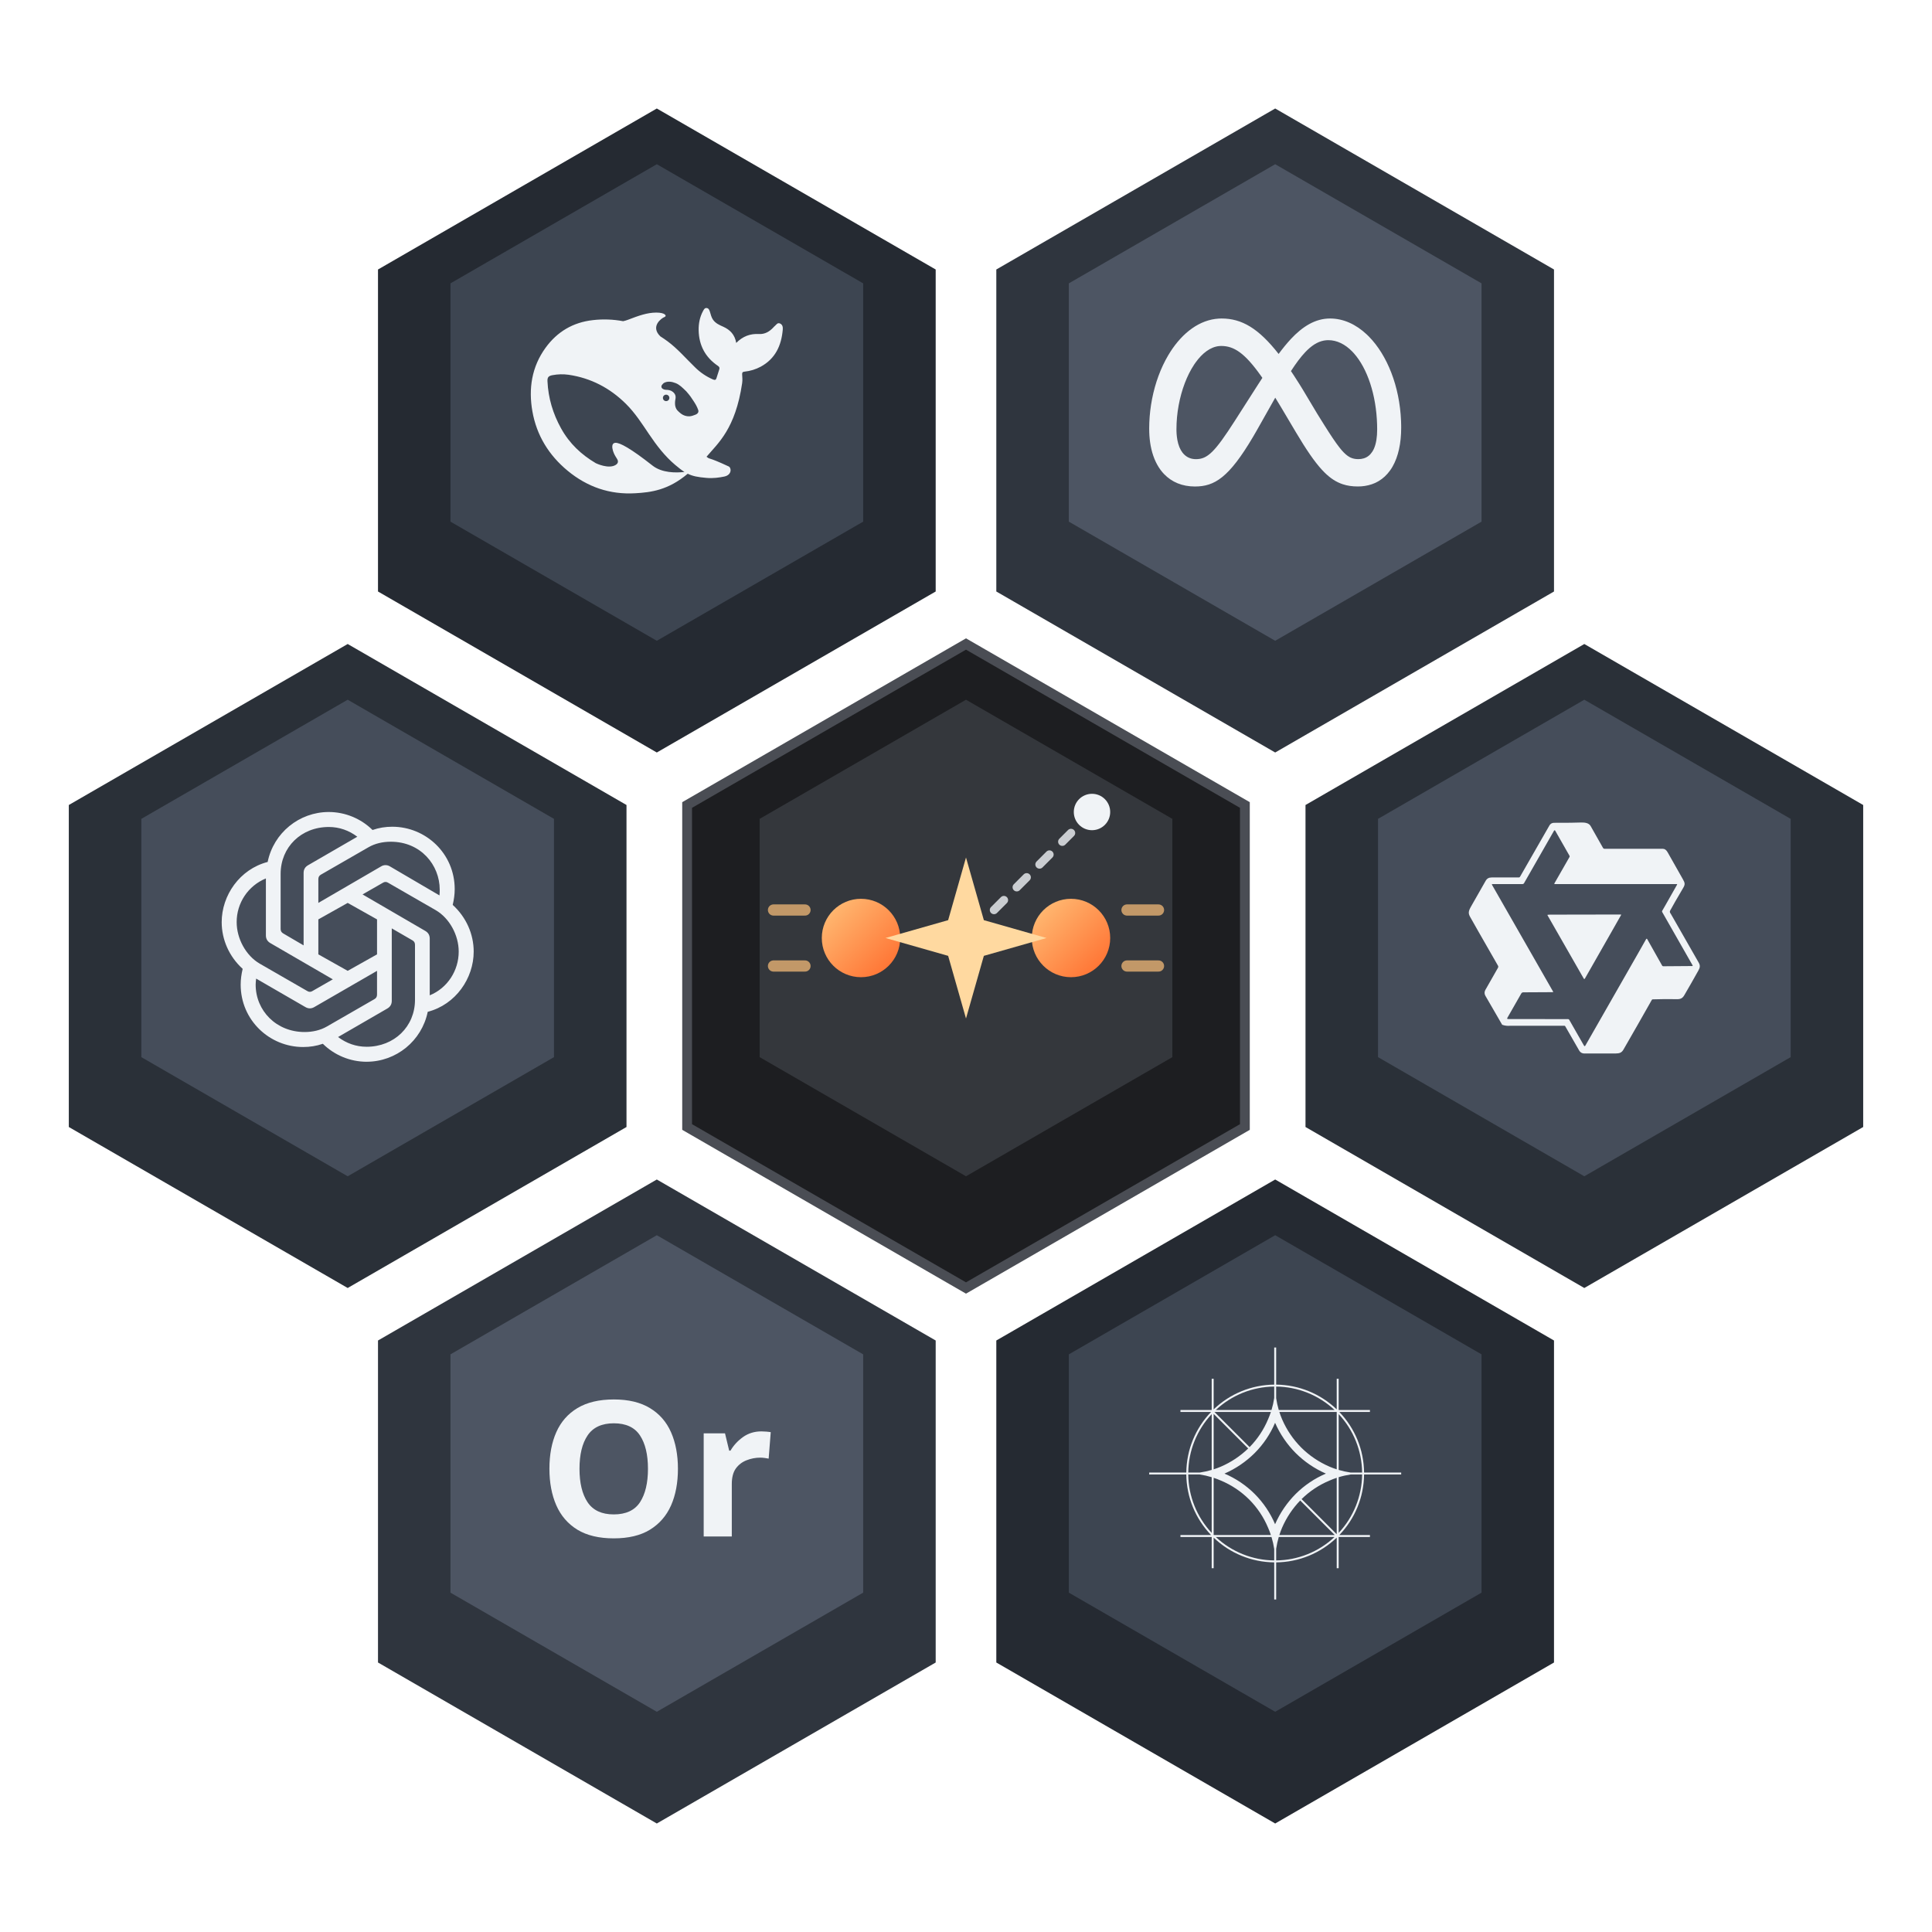
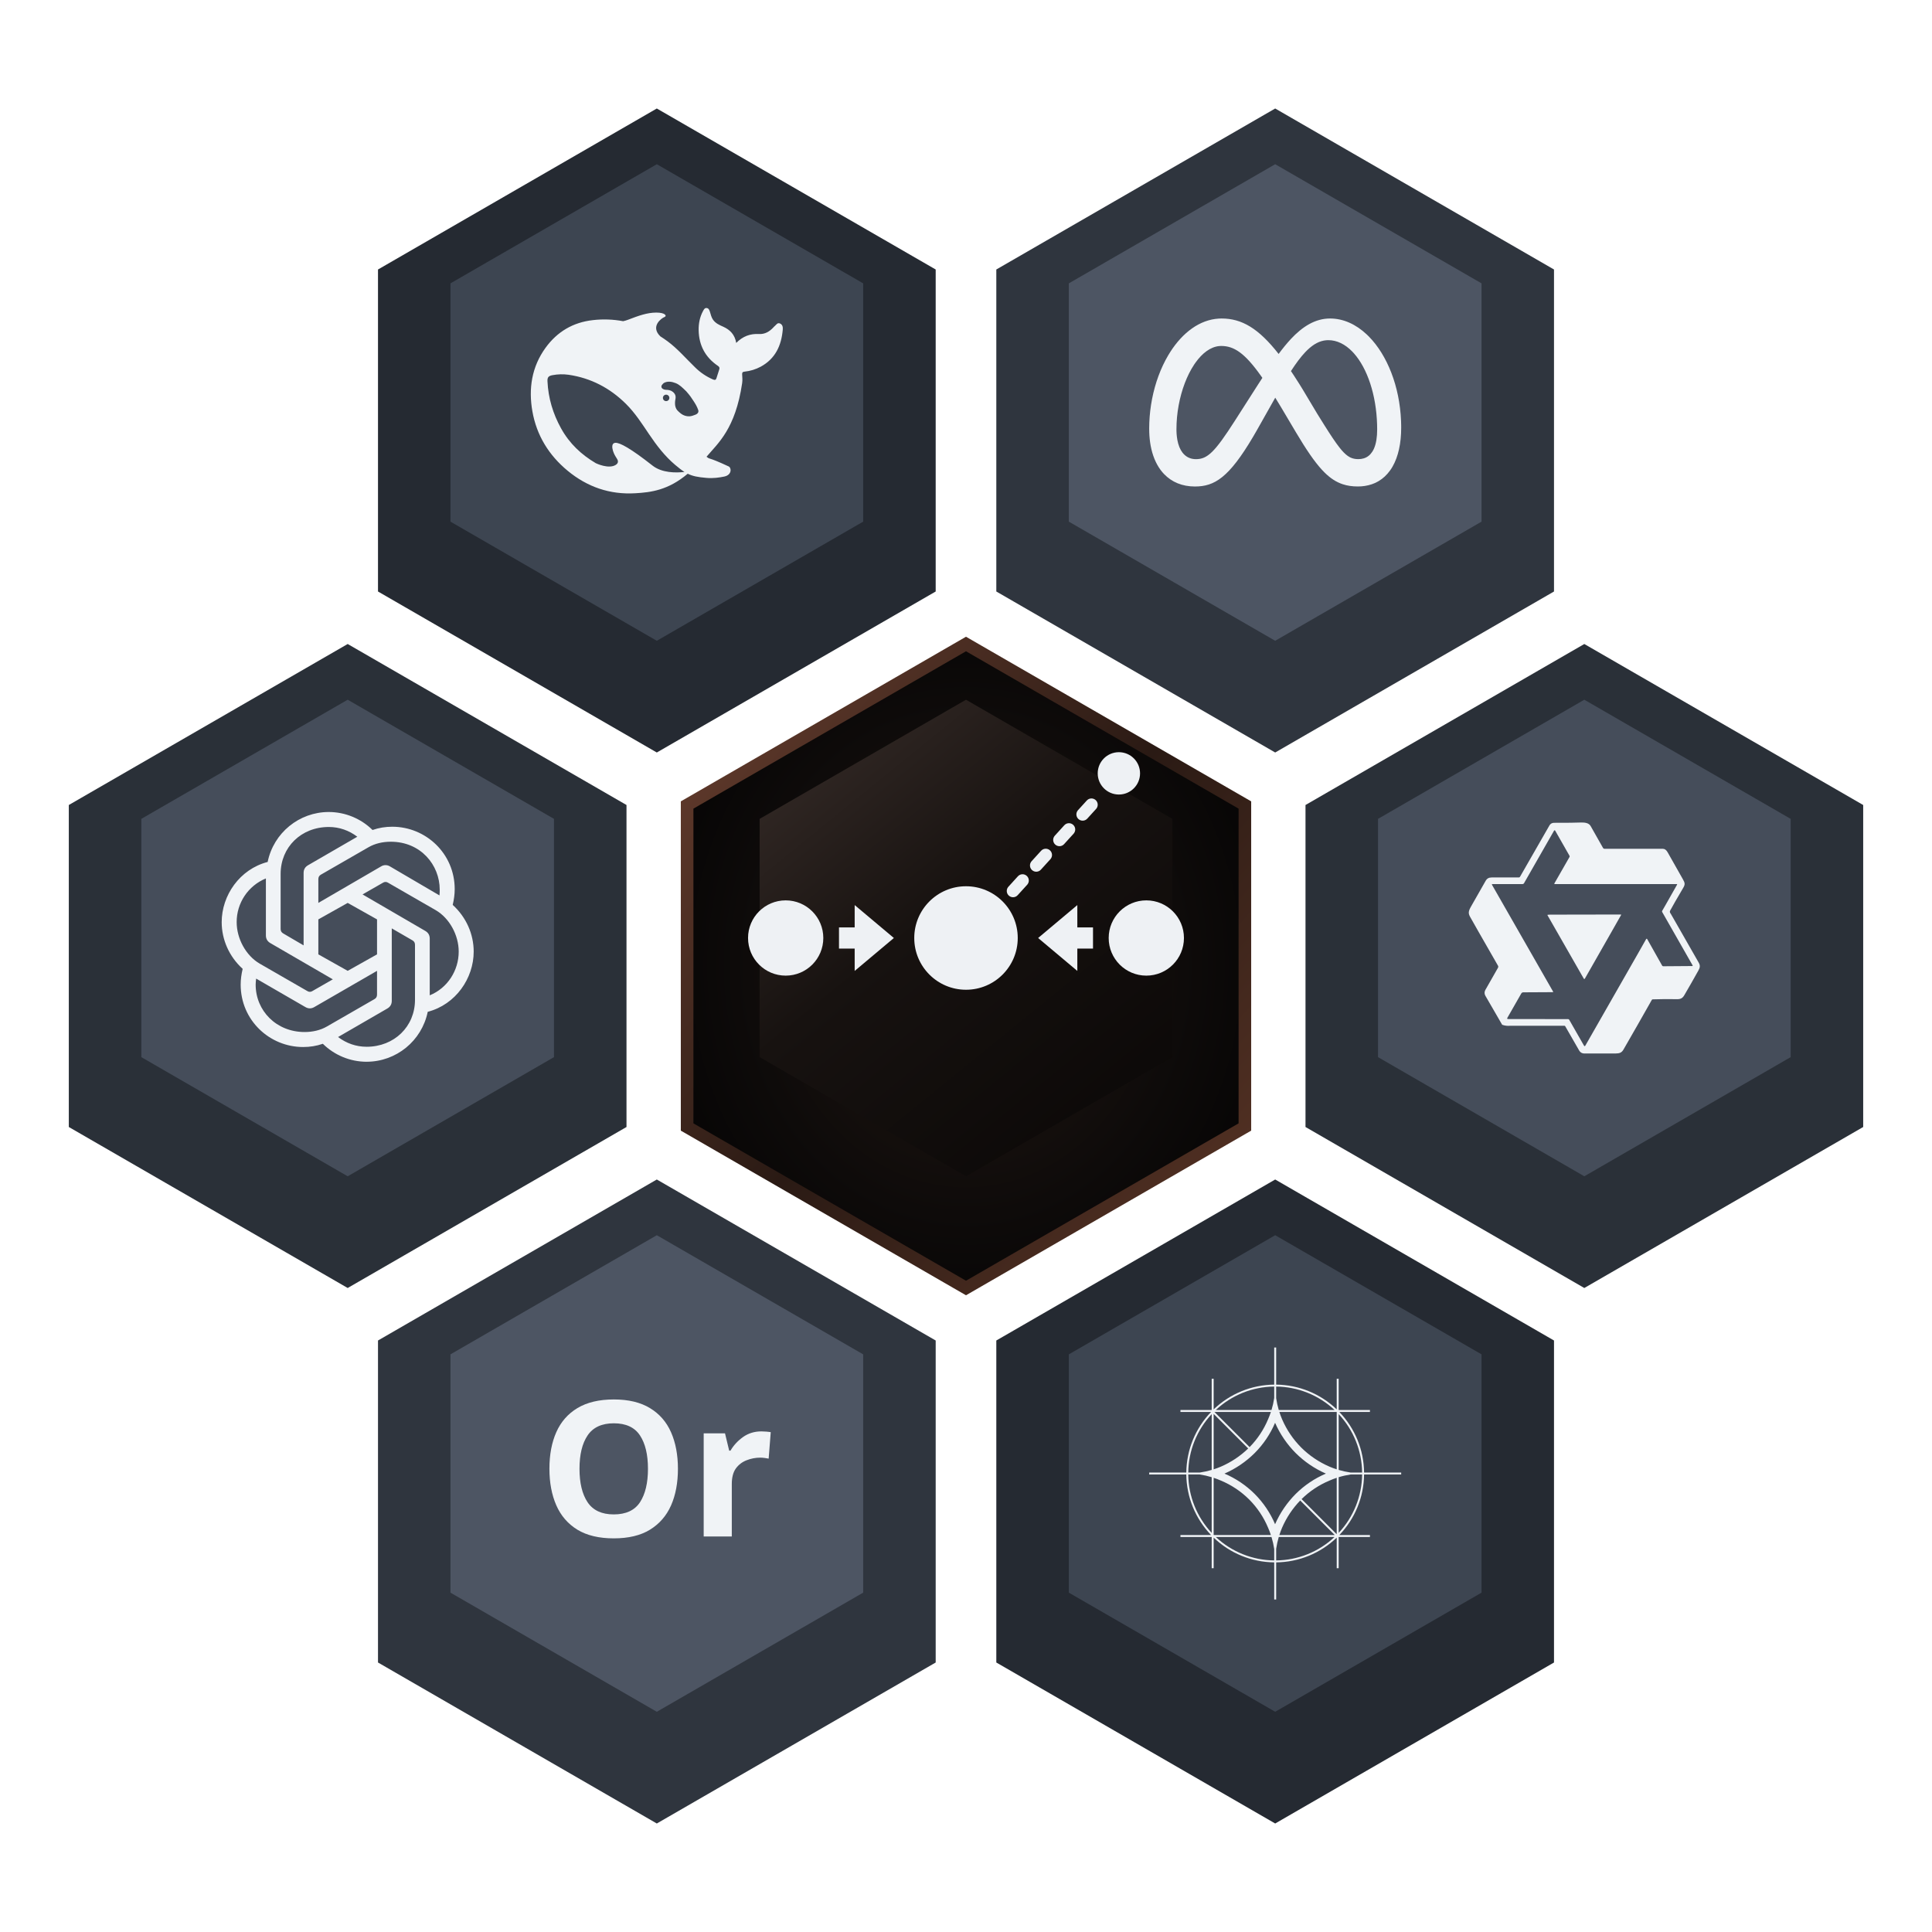
<svg xmlns="http://www.w3.org/2000/svg" viewBox="-10 -10 276 276" width="256" height="256" role="img" aria-label="basalt runs open models: Qwen, Gemma, Ornith, gpt-oss, DeepSeek, Llama">
  <defs>
-     <linearGradient id="hotSide" x1="0" y1="0" x2="0" y2="1">
-       <stop offset="0" stop-color="#ff7a2f" />
-       <stop offset="1" stop-color="#c2380f" />
+     <radialGradient id="moltenBody" cx="0.5" cy="0.5" r="0.6">
+       <stop offset="0" stop-color="#241814" />
+       <stop offset="0.65" stop-color="#0e0b0a" />
+       <stop offset="1" stop-color="#050404" />
+     </radialGradient>
+     <linearGradient id="moltenRim" x1="0" y1="0" x2="1" y2="1">
+       <stop offset="0" stop-color="#6b4030" />
+       <stop offset="0.5" stop-color="#2a1a14" />
+       <stop offset="1" stop-color="#5a3526" />
    </linearGradient>
-     <linearGradient id="hotTop" x1="0" y1="0" x2="1" y2="1">
-       <stop offset="0" stop-color="#ffc27a" />
-       <stop offset="1" stop-color="#ff6a2b" />
+     <linearGradient id="moltenTop" x1="0" y1="0" x2="0.7" y2="1">
+       <stop offset="0" stop-color="#3a2f2b" />
+       <stop offset="0.5" stop-color="#171210" />
+       <stop offset="1" stop-color="#0c0908" />
    </linearGradient>
  </defs>
  <g>
-     <polygon points="167.84,151.00 128.00,174.00 88.16,151.00 88.16,105.00 128.00,82.00 167.84,105.00" fill="#1d1e21" stroke="#4a4d54" stroke-width="1.4" />
-     <polygon points="157.48,141.02 128.00,158.04 98.52,141.02 98.52,106.98 128.00,89.96 157.48,106.98" fill="#34373c" />
-     <line x1="105.0" y1="120.0" x2="100.5" y2="120.0" stroke="#ffc27a" stroke-width="1.6" stroke-linecap="round" opacity="0.7" />
-     <line x1="105.0" y1="128.0" x2="100.5" y2="128.0" stroke="#ffc27a" stroke-width="1.6" stroke-linecap="round" opacity="0.7" />
-     <circle cx="113.0" cy="124.0" r="5.6" fill="url(#hotTop)" />
-     <line x1="151.0" y1="120.0" x2="155.5" y2="120.0" stroke="#ffc27a" stroke-width="1.6" stroke-linecap="round" opacity="0.7" />
-     <line x1="151.0" y1="128.0" x2="155.5" y2="128.0" stroke="#ffc27a" stroke-width="1.6" stroke-linecap="round" opacity="0.7" />
-     <circle cx="143.0" cy="124.0" r="5.6" fill="url(#hotTop)" />
-     <polygon points="128.00,112.50 130.55,121.45 139.50,124.00 130.55,126.55 128.00,135.50 125.45,126.55 116.50,124.00 125.45,121.45" fill="#ffd9a0" />
-     <line x1="132.0" y1="120.0" x2="143.0" y2="109.0" stroke="#f0f3f6" stroke-width="1.2" stroke-dasharray="2 2.6" stroke-linecap="round" opacity="0.8" />
-     <circle cx="146.0" cy="106.0" r="2.6" fill="#f0f3f6" />
+     <polygon points="167.84,151.00 128.00,174.00 88.16,151.00 88.16,105.00 128.00,82.00 167.84,105.00" fill="url(#moltenBody)" stroke="url(#moltenRim)" stroke-width="1.8" />
+     <polygon points="157.48,141.02 128.00,158.04 98.52,141.02 98.52,106.98 128.00,89.96 157.48,106.98" fill="url(#moltenTop)" />
+     <g transform="translate(128.0 124.0) scale(1.12) translate(-128.0 -124.0)">
+       <circle cx="105.0" cy="124.0" r="4.8" fill="#eef1f4" />
+       <polygon points="111.80,122.65 113.80,122.65 113.80,119.80 118.80,124.00 113.80,128.20 113.80,125.35 111.80,125.35" fill="#eef1f4" />
+       <circle cx="151.0" cy="124.0" r="4.8" fill="#eef1f4" />
+       <polygon points="144.20,122.65 142.20,122.65 142.20,119.80 137.20,124.00 142.20,128.20 142.20,125.35 144.20,125.35" fill="#eef1f4" />
+       <circle cx="128.0" cy="124.0" r="6.6" fill="#eef1f4" />
+       <line x1="134.0" y1="118.0" x2="144.0" y2="107.0" stroke="#eef1f4" stroke-width="1.6" stroke-dasharray="1.8 2.6" stroke-linecap="round" />
+       <circle cx="147.5" cy="103.0" r="2.7" fill="#eef1f4" />
+     </g>
    <polygon points="256.17,151.00 216.33,174.00 176.50,151.00 176.50,105.00 216.33,82.00 256.17,105.00" fill="#2a3038" />
    <polygon points="245.81,141.02 216.33,158.04 186.86,141.02 186.86,106.98 216.33,89.96 245.81,106.98" fill="#454d5a" />
    <g transform="translate(198.33 106.00) scale(1.5)" fill="#f0f3f6" fill-rule="evenodd">
      <path d="M12.604 1.34c.393.69.784 1.382 1.174 2.075a.18.18 0 00.157.091h5.552c.174 0 .322.11.446.327l1.454 2.57c.19.337.24.478.024.837-.26.43-.513.864-.76 1.3l-.367.658c-.106.196-.223.28-.04.512l2.652 4.637c.172.301.111.494-.043.77-.437.785-.882 1.564-1.335 2.34-.159.272-.352.375-.68.37-.777-.016-1.552-.01-2.327.016a.099.099 0 00-.081.05 575.097 575.097 0 01-2.705 4.74c-.169.293-.38.363-.725.364-.997.003-2.002.004-3.017.002a.537.537 0 01-.465-.271l-1.335-2.323a.09.09 0 00-.083-.049H4.982c-.285.03-.553-.001-.805-.092l-1.603-2.77a.543.543 0 01-.002-.54l1.207-2.12a.198.198 0 000-.197 550.951 550.951 0 01-1.875-3.272l-.79-1.395c-.16-.31-.173-.496.095-.965.465-.813.927-1.625 1.387-2.436.132-.234.304-.334.584-.335a338.3 338.3 0 012.589-.001.124.124 0 00.107-.063l2.806-4.895a.488.488 0 01.422-.246c.524-.001 1.053 0 1.583-.006L11.704 1c.341-.003.724.032.9.34zm-3.432.403a.06.06 0 00-.052.03L6.254 6.788a.157.157 0 01-.135.078H3.253c-.056 0-.07.025-.041.074l5.81 10.156c.025.042.013.062-.034.063l-2.795.015a.218.218 0 00-.2.116l-1.32 2.31c-.044.078-.021.118.068.118l5.716.008c.046 0 .08.02.104.061l1.403 2.454c.046.081.092.082.139 0l5.006-8.76.783-1.382a.055.055 0 01.096 0l1.424 2.53a.122.122 0 00.107.062l2.763-.02a.04.04 0 00.035-.02.041.041 0 000-.04l-2.9-5.086a.108.108 0 010-.113l.293-.507 1.12-1.977c.024-.041.012-.062-.035-.062H9.2c-.059 0-.073-.026-.043-.077l1.434-2.505a.107.107 0 000-.114L9.225 1.774a.06.06 0 00-.053-.031zm6.29 8.02c.046 0 .058.02.034.06l-.832 1.465-2.613 4.585a.056.056 0 01-.05.029.058.058 0 01-.05-.029L8.498 9.841c-.02-.034-.01-.052.028-.054l.216-.012 6.722-.012z" />
    </g>
    <polygon points="212.00,227.50 172.17,250.50 132.33,227.50 132.33,181.50 172.17,158.50 212.00,181.50" fill="#252a32" />
    <polygon points="201.65,217.52 172.17,234.54 142.69,217.52 142.69,183.48 172.17,166.46 201.65,183.48" fill="#3d4551" />
    <g transform="translate(154.17 182.50) scale(1.5)" fill="#f0f3f6" fill-rule="evenodd">
      <path d="M12.34 5.953a8.233 8.233 0 01-.247-1.125V3.72a8.25 8.25 0 015.562 2.232H12.34zm-.69 0c.113-.373.199-.755.257-1.145V3.72a8.25 8.25 0 00-5.562 2.232h5.304zm-5.433.187h5.373a7.98 7.98 0 01-.267.696 8.41 8.41 0 01-1.76 2.65L6.216 6.14zm-.264-.187H2.977v.187h2.915a8.436 8.436 0 00-2.357 5.767H0v.186h3.535a8.436 8.436 0 002.357 5.767H2.977v.186h2.976v2.977h.187v-2.915a8.436 8.436 0 005.767 2.357V24h.186v-3.535a8.436 8.436 0 005.767-2.357v2.915h.186v-2.977h2.977v-.186h-2.915a8.436 8.436 0 002.357-5.767H24v-.186h-3.535a8.436 8.436 0 00-2.357-5.767h2.915v-.187h-2.977V2.977h-.186v2.915a8.436 8.436 0 00-5.767-2.357V0h-.186v3.535A8.436 8.436 0 006.14 5.892V2.977h-.187v2.976zm6.14 14.326a8.25 8.25 0 005.562-2.233H12.34c-.108.367-.19.743-.247 1.126v1.107zm-.186-1.087a8.015 8.015 0 00-.258-1.146H6.345a8.25 8.25 0 005.562 2.233v-1.087zm-8.186-7.285h1.107a8.23 8.23 0 001.125-.247V6.345a8.25 8.25 0 00-2.232 5.562zm1.087.186H3.72a8.25 8.25 0 002.232 5.562v-5.304a8.012 8.012 0 00-1.145-.258zm15.47-.186a8.25 8.25 0 00-2.232-5.562v5.315c.367.108.743.19 1.126.247h1.107zm-1.086.186c-.39.058-.772.144-1.146.258v5.304a8.25 8.25 0 002.233-5.562h-1.087zm-1.332 5.69V12.41a7.97 7.97 0 00-.696.267 8.409 8.409 0 00-2.65 1.76l3.346 3.346zm0-6.18v-5.45l-.012-.013h-5.451c.076.235.162.468.26.696a8.698 8.698 0 001.819 2.688 8.698 8.698 0 002.688 1.82c.228.097.46.183.696.259zM6.14 17.848V12.41c.235.078.468.167.696.267a8.403 8.403 0 012.688 1.799 8.404 8.404 0 011.799 2.688c.1.228.19.46.267.696H6.152l-.012-.012zm0-6.245V6.326l3.29 3.29a8.716 8.716 0 01-2.594 1.728 8.14 8.14 0 01-.696.259zm6.257 6.257h5.277l-3.29-3.29a8.716 8.716 0 00-1.728 2.594 8.135 8.135 0 00-.259.696zm-2.347-7.81a9.435 9.435 0 01-2.88 1.96 9.14 9.14 0 012.88 1.94 9.14 9.14 0 011.94 2.88 9.435 9.435 0 011.96-2.88 9.14 9.14 0 012.88-1.94 9.435 9.435 0 01-2.88-1.96 9.434 9.434 0 01-1.96-2.88 9.14 9.14 0 01-1.94 2.88z" />
    </g>
    <polygon points="123.67,227.50 83.83,250.50 44.00,227.50 44.00,181.50 83.83,158.50 123.67,181.50" fill="#2f353e" />
    <polygon points="113.31,217.52 83.83,234.54 54.35,217.52 54.35,183.48 83.83,166.46 113.31,183.48" fill="#4d5563" />
    <text x="83.8" y="209.5" text-anchor="middle" font-family="Noto Sans, DejaVu Sans, Helvetica, Arial, sans-serif" font-size="27" font-weight="700" fill="#f0f3f6">Or</text>
    <polygon points="79.50,151.00 39.67,174.00 -0.17,151.00 -0.17,105.00 39.67,82.00 79.50,105.00" fill="#2a3038" />
    <polygon points="69.14,141.02 39.67,158.04 10.19,141.02 10.19,106.98 39.67,89.96 69.14,106.98" fill="#454d5a" />
    <g transform="translate(21.67 106.00) scale(1.5)" fill="#f0f3f6" fill-rule="evenodd">
      <path d="M9.205 8.658v-2.26c0-.19.072-.333.238-.428l4.543-2.616c.619-.357 1.356-.523 2.117-.523 2.854 0 4.662 2.212 4.662 4.566 0 .167 0 .357-.024.547l-4.71-2.759a.797.797 0 00-.856 0l-5.97 3.473zm10.609 8.8V12.06c0-.333-.143-.57-.429-.737l-5.97-3.473 1.95-1.118a.433.433 0 01.476 0l4.543 2.617c1.309.76 2.189 2.378 2.189 3.948 0 1.808-1.07 3.473-2.76 4.163zM7.802 12.703l-1.95-1.142c-.167-.095-.239-.238-.239-.428V5.899c0-2.545 1.95-4.472 4.591-4.472 1 0 1.927.333 2.712.928L8.23 5.067c-.285.166-.428.404-.428.737v6.898zM12 15.128l-2.795-1.57v-3.33L12 8.658l2.795 1.57v3.33L12 15.128zm1.796 7.23c-1 0-1.927-.332-2.712-.927l4.686-2.712c.285-.166.428-.404.428-.737v-6.898l1.974 1.142c.167.095.238.238.238.428v5.233c0 2.545-1.974 4.472-4.614 4.472zm-5.637-5.303l-4.544-2.617c-1.308-.761-2.188-2.378-2.188-3.948A4.482 4.482 0 014.21 6.327v5.423c0 .333.143.571.428.738l5.947 3.449-1.95 1.118a.432.432 0 01-.476 0zm-.262 3.9c-2.688 0-4.662-2.021-4.662-4.519 0-.19.024-.38.047-.57l4.686 2.71c.286.167.571.167.856 0l5.97-3.448v2.26c0 .19-.07.333-.237.428l-4.543 2.616c-.619.357-1.356.523-2.117.523zm5.899 2.83a5.947 5.947 0 005.827-4.756C22.287 18.339 24 15.84 24 13.296c0-1.665-.713-3.282-1.998-4.448.119-.5.19-.999.19-1.498 0-3.401-2.759-5.947-5.946-5.947-.642 0-1.26.095-1.88.31A5.962 5.962 0 0010.205 0a5.947 5.947 0 00-5.827 4.757C1.713 5.447 0 7.945 0 10.49c0 1.666.713 3.283 1.998 4.448-.119.5-.19 1-.19 1.499 0 3.401 2.759 5.946 5.946 5.946.642 0 1.26-.095 1.88-.309a5.96 5.96 0 004.162 1.713z" />
    </g>
    <polygon points="123.67,74.50 83.83,97.50 44.00,74.50 44.00,28.50 83.83,5.50 123.67,28.50" fill="#252a32" />
    <polygon points="113.31,64.52 83.83,81.54 54.35,64.52 54.35,30.48 83.83,13.46 113.31,30.48" fill="#3d4551" />
    <g transform="translate(65.83 29.50) scale(1.5)" fill="#f0f3f6" fill-rule="evenodd">
      <path d="M23.748 4.482c-.254-.124-.364.113-.512.234-.051.039-.094.09-.137.136-.372.397-.806.657-1.373.626-.829-.046-1.537.214-2.163.848-.133-.782-.575-1.248-1.247-1.548-.352-.156-.708-.311-.955-.65-.172-.241-.219-.51-.305-.774-.055-.16-.11-.323-.293-.35-.2-.031-.278.136-.356.276-.313.572-.434 1.202-.422 1.84.027 1.436.633 2.58 1.838 3.393.137.093.172.187.129.323-.082.28-.18.552-.266.833-.055.179-.137.217-.329.14a5.526 5.526 0 01-1.736-1.18c-.857-.828-1.631-1.742-2.597-2.458a11.365 11.365 0 00-.689-.471c-.985-.957.13-1.743.388-1.836.27-.098.093-.432-.779-.428-.872.004-1.67.295-2.687.684a3.055 3.055 0 01-.465.137 9.597 9.597 0 00-2.883-.102c-1.885.21-3.39 1.102-4.497 2.623C.082 8.606-.231 10.684.152 12.85c.403 2.284 1.569 4.175 3.36 5.653 1.858 1.533 3.997 2.284 6.438 2.14 1.482-.085 3.133-.284 4.994-1.86.47.234.962.327 1.78.397.63.059 1.236-.03 1.705-.128.735-.156.684-.837.419-.961-2.155-1.004-1.682-.595-2.113-.926 1.096-1.296 2.746-2.642 3.392-7.003.05-.347.007-.565 0-.845-.004-.17.035-.237.23-.256a4.173 4.173 0 001.545-.475c1.396-.763 1.96-2.015 2.093-3.517.02-.23-.004-.467-.247-.588zM11.581 18c-2.089-1.642-3.102-2.183-3.52-2.16-.392.024-.321.471-.235.763.09.288.207.486.371.739.114.167.192.416-.113.603-.673.416-1.842-.14-1.897-.167-1.361-.802-2.5-1.86-3.301-3.307-.774-1.393-1.224-2.887-1.298-4.482-.02-.386.093-.522.477-.592a4.696 4.696 0 011.529-.039c2.132.312 3.946 1.265 5.468 2.774.868.86 1.525 1.887 2.202 2.891.72 1.066 1.494 2.082 2.48 2.914.348.292.625.514.891.677-.802.09-2.14.11-3.054-.614zm1-6.44a.306.306 0 01.415-.287.302.302 0 01.2.288.306.306 0 01-.31.307.303.303 0 01-.304-.308zm3.11 1.596c-.2.081-.399.151-.59.16a1.245 1.245 0 01-.798-.254c-.274-.23-.47-.358-.552-.758a1.73 1.73 0 01.016-.588c.07-.327-.008-.537-.239-.727-.187-.156-.426-.199-.688-.199a.559.559 0 01-.254-.078c-.11-.054-.2-.19-.114-.358.028-.054.16-.186.192-.21.356-.202.767-.136 1.146.016.352.144.618.408 1.001.782.391.451.462.576.685.914.176.265.336.537.445.848.067.195-.019.354-.25.452z" />
    </g>
    <polygon points="212.00,74.50 172.17,97.50 132.33,74.50 132.33,28.50 172.17,5.50 212.00,28.50" fill="#2f353e" />
    <polygon points="201.65,64.52 172.17,81.54 142.69,64.52 142.69,30.48 172.17,13.46 201.65,30.48" fill="#4d5563" />
    <g transform="translate(154.17 29.50) scale(1.5)" fill="#f0f3f6" fill-rule="evenodd">
      <path d="M6.897 4c1.915 0 3.516.932 5.43 3.376l.282-.373c.19-.246.383-.484.58-.71l.313-.35C14.588 4.788 15.792 4 17.225 4c1.273 0 2.469.557 3.491 1.516l.218.213c1.73 1.765 2.917 4.71 3.053 8.026l.011.392.002.25c0 1.501-.28 2.759-.818 3.7l-.14.23-.108.153c-.301.42-.664.758-1.086 1.009l-.265.142-.087.04a3.493 3.493 0 01-.302.118 4.117 4.117 0 01-1.33.208c-.524 0-.996-.067-1.438-.215-.614-.204-1.163-.56-1.726-1.116l-.227-.235c-.753-.812-1.534-1.976-2.493-3.586l-1.43-2.41-.544-.895-1.766 3.13-.343.592C7.597 19.156 6.227 20 4.356 20c-1.21 0-2.205-.42-2.936-1.182l-.168-.184c-.484-.573-.837-1.311-1.043-2.189l-.067-.32a8.69 8.69 0 01-.136-1.288L0 14.468c.002-.745.06-1.49.174-2.23l.1-.573c.298-1.53.828-2.958 1.536-4.157l.209-.34c1.177-1.83 2.789-3.053 4.615-3.16L6.897 4zm-.033 2.615l-.201.01c-.83.083-1.606.673-2.252 1.577l-.138.199-.01.018c-.67 1.017-1.185 2.378-1.456 3.845l-.004.022a12.591 12.591 0 00-.207 2.254l.002.188c.004.18.017.36.04.54l.043.291c.092.503.257.908.486 1.208l.117.137c.303.323.698.492 1.17.492 1.1 0 1.796-.676 3.696-3.641l2.175-3.4.454-.701-.139-.198C9.11 7.3 8.084 6.616 6.864 6.616zm10.196-.552l-.176.007c-.635.048-1.223.359-1.82.933l-.196.198c-.439.462-.887 1.064-1.367 1.807l.266.398c.18.274.362.56.55.858l.293.475 1.396 2.335.695 1.114c.583.926 1.03 1.6 1.408 2.082l.213.262c.282.326.529.54.777.673l.102.05c.227.1.457.138.718.138.176.002.35-.023.518-.073.338-.104.61-.32.813-.637l.095-.163.077-.162c.194-.459.29-1.06.29-1.785l-.006-.449c-.08-2.871-.938-5.372-2.2-6.798l-.176-.189c-.67-.683-1.444-1.074-2.27-1.074z" />
    </g>
  </g>
</svg>
